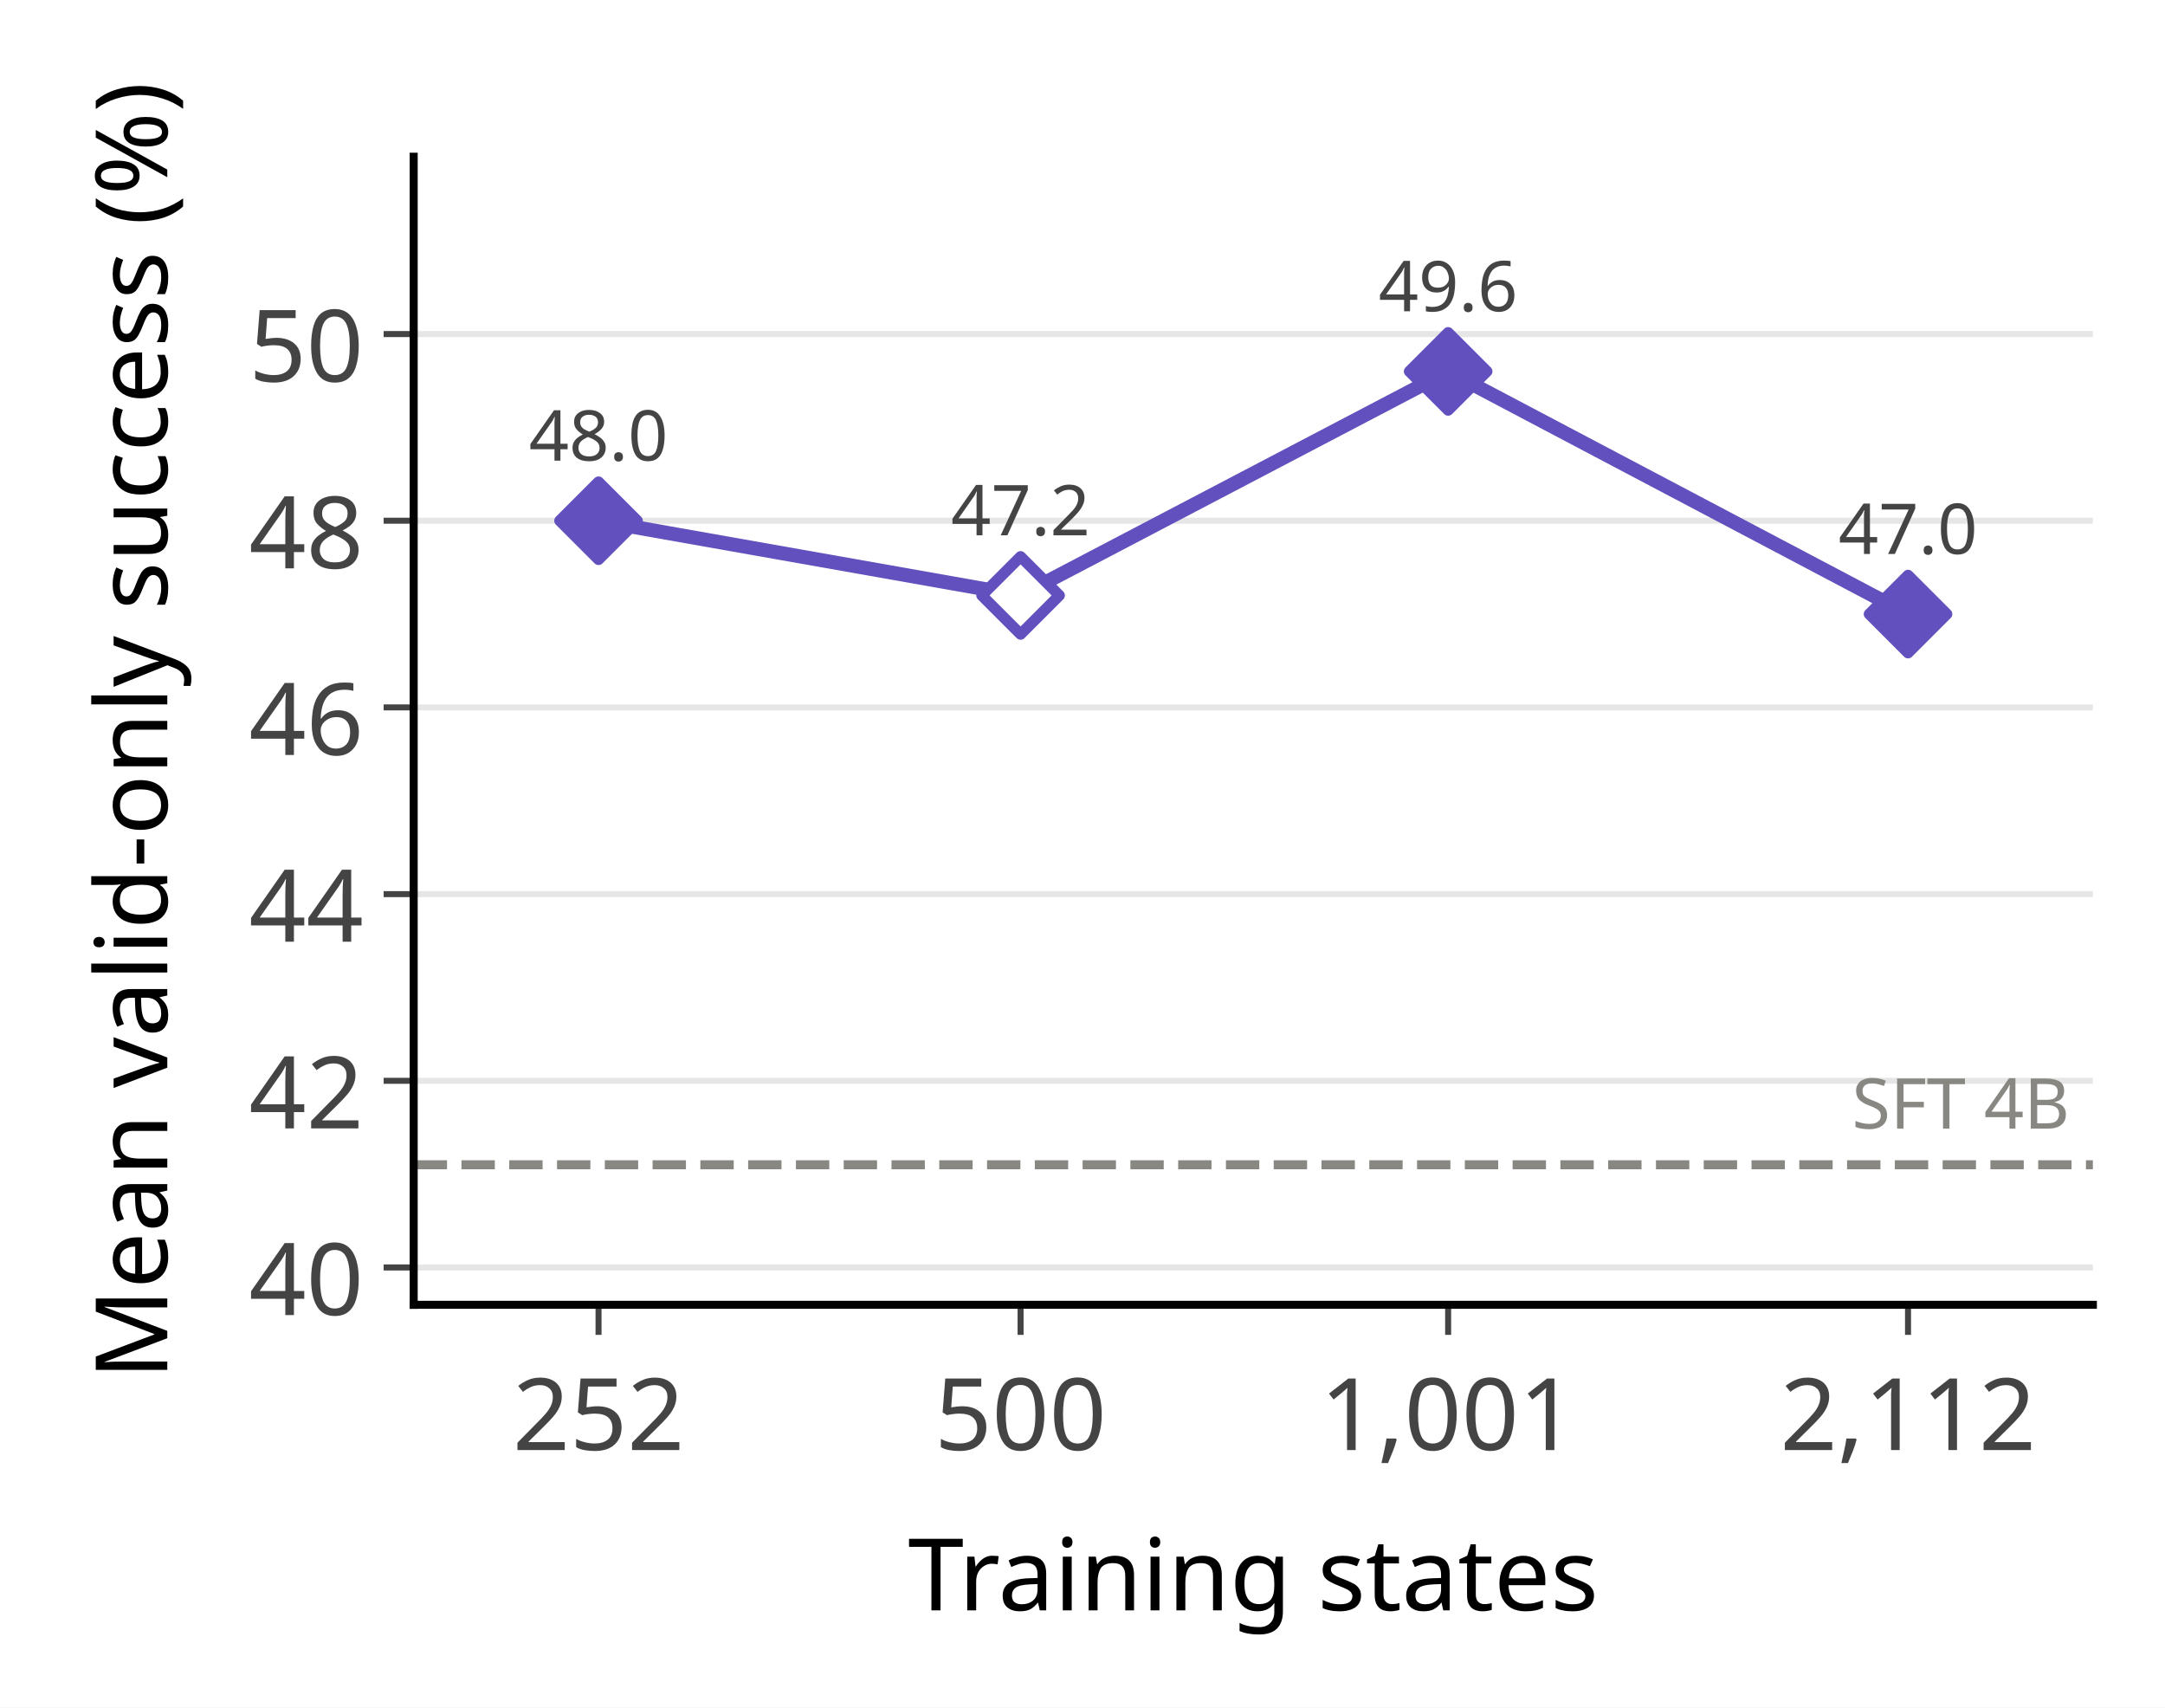
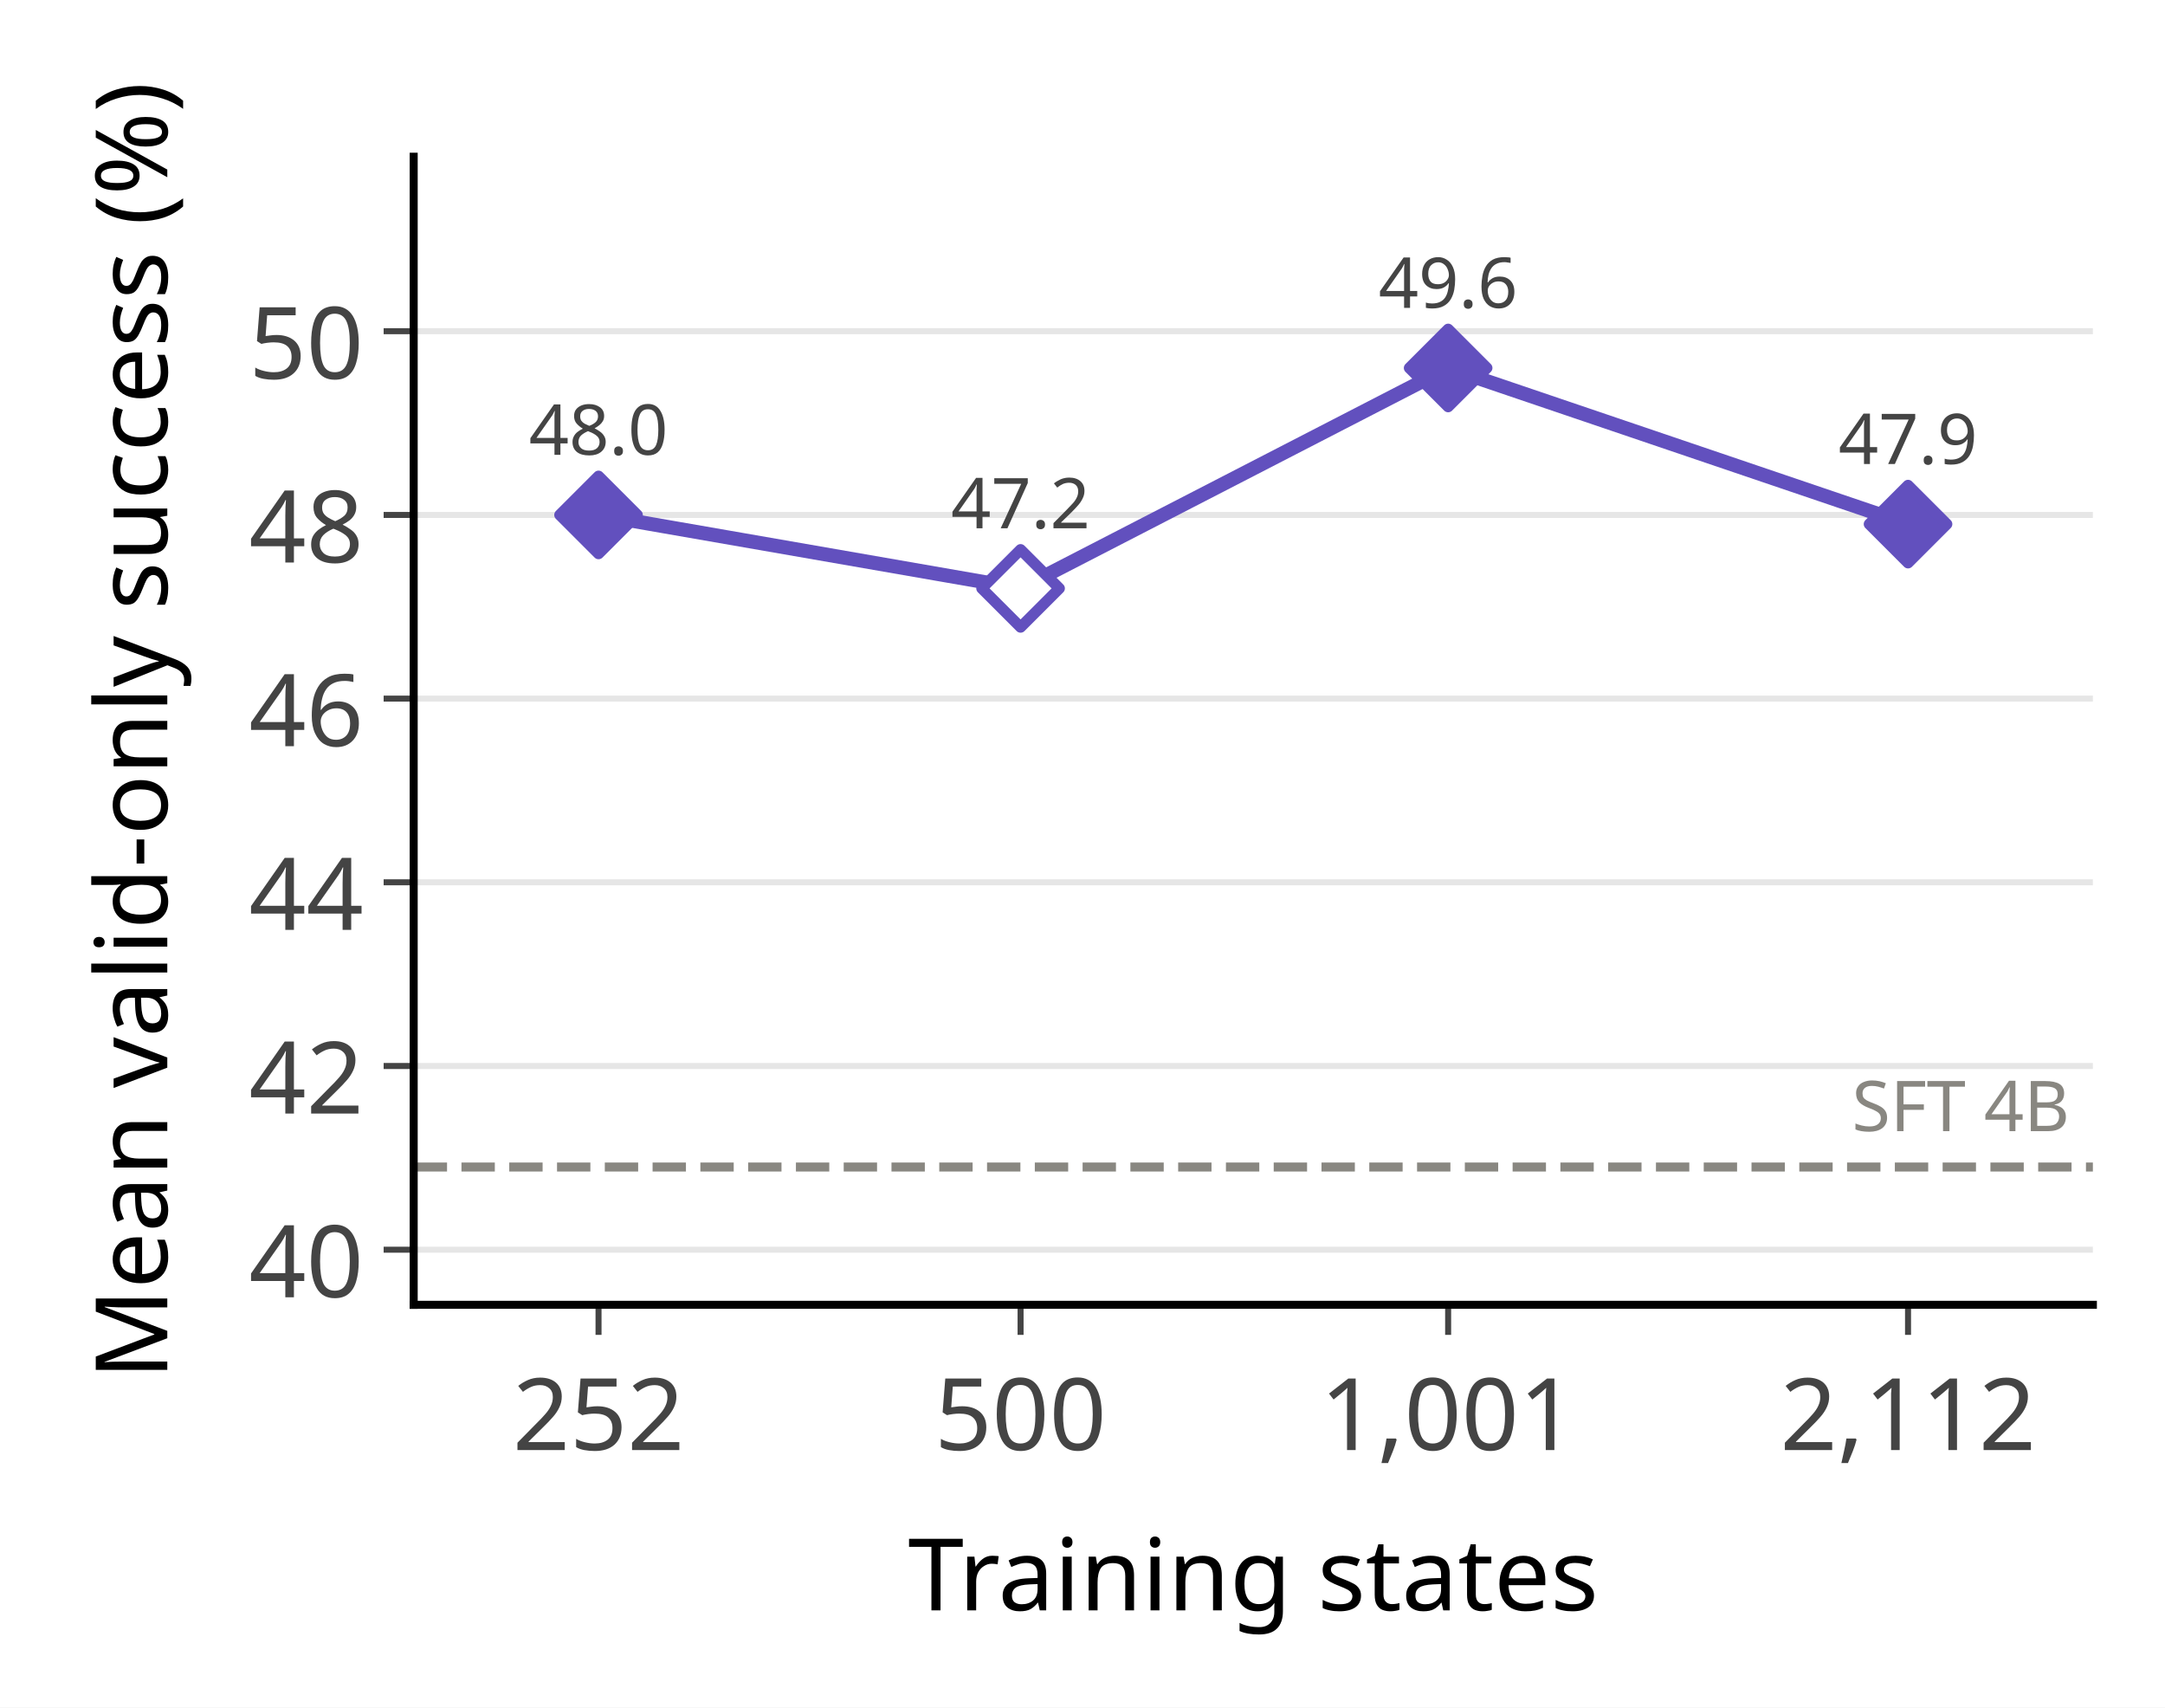
<svg xmlns="http://www.w3.org/2000/svg" xmlns:xlink="http://www.w3.org/1999/xlink" width="216.14pt" height="170.444pt" viewBox="0 0 216.14 170.444" version="1.1">
  <defs>
    <style type="text/css">*{stroke-linejoin: round; stroke-linecap: butt}</style>
  </defs>
  <g id="figure_1">
    <g id="patch_1">
      <path d="M 0 170.444  L 216.14 170.444  L 216.14 0  L 0 0  z " style="fill: #ffffff" />
    </g>
    <g id="axes_1">
      <g id="patch_2">
        <path d="M 41.3 130.244  L 208.94 130.244  L 208.94 15.644  L 41.3 15.644  z " style="fill: #ffffff" />
      </g>
      <g id="line2d_1">
-         <path d="M 41.3 116.268  L 208.94 116.268  " clip-path="url(#p0924d986ea)" style="fill: none; stroke-dasharray: 3.33,1.44; stroke-dashoffset: 0; stroke: #898781; stroke-width: 0.9" />
+         <path d="M 41.3 116.492  L 208.94 116.492  " clip-path="url(#pa1e14c7cb0)" style="fill: none; stroke-dasharray: 3.33,1.44; stroke-dashoffset: 0; stroke: #898781; stroke-width: 0.9" />
      </g>
      <g id="matplotlib.axis_1">
        <g id="xtick_1">
          <g id="line2d_2">
            <defs>
-               <path id="mf37c8686b8" d="M 0 0  L 0 3  " style="stroke: #444444; stroke-width: 0.6" />
+               <path id="mc368cfdb7c" d="M 0 0  L 0 3  " style="stroke: #444444; stroke-width: 0.6" />
            </defs>
            <g>
-               <use xlink:href="#mf37c8686b8" x="59.754" y="130.244" style="fill: #444444; stroke: #444444; stroke-width: 0.6" />
+               <use xlink:href="#mc368cfdb7c" x="59.754" y="130.244" style="fill: #444444; stroke: #444444; stroke-width: 0.6" />
            </g>
          </g>
          <g id="text_1">
            <text style="font-size: 10px; font-family: 'Albert Sans'; text-anchor: middle; fill: #444444" x="59.754" y="144.744" transform="rotate(-0 59.75429 144.7438)">252</text>
          </g>
        </g>
        <g id="xtick_2">
          <g id="line2d_3">
            <g>
-               <use xlink:href="#mf37c8686b8" x="101.888" y="130.244" style="fill: #444444; stroke: #444444; stroke-width: 0.6" />
+               <use xlink:href="#mc368cfdb7c" x="101.888" y="130.244" style="fill: #444444; stroke: #444444; stroke-width: 0.6" />
            </g>
          </g>
          <g id="text_2">
            <text style="font-size: 10px; font-family: 'Albert Sans'; text-anchor: middle; fill: #444444" x="101.888" y="144.744" transform="rotate(-0 101.8879 144.7438)">500</text>
          </g>
        </g>
        <g id="xtick_3">
          <g id="line2d_4">
            <g>
-               <use xlink:href="#mf37c8686b8" x="144.573" y="130.244" style="fill: #444444; stroke: #444444; stroke-width: 0.6" />
+               <use xlink:href="#mc368cfdb7c" x="144.573" y="130.244" style="fill: #444444; stroke: #444444; stroke-width: 0.6" />
            </g>
          </g>
          <g id="text_3">
            <text style="font-size: 10px; font-family: 'Albert Sans'; text-anchor: middle; fill: #444444" x="144.573" y="144.744" transform="rotate(-0 144.5729 144.7438)">1,001</text>
          </g>
        </g>
        <g id="xtick_4">
          <g id="line2d_5">
            <g>
-               <use xlink:href="#mf37c8686b8" x="190.486" y="130.244" style="fill: #444444; stroke: #444444; stroke-width: 0.6" />
+               <use xlink:href="#mc368cfdb7c" x="190.486" y="130.244" style="fill: #444444; stroke: #444444; stroke-width: 0.6" />
            </g>
          </g>
          <g id="text_4">
            <text style="font-size: 10px; font-family: 'Albert Sans'; text-anchor: middle; fill: #444444" x="190.486" y="144.744" transform="rotate(-0 190.4857 144.7438)">2,112</text>
          </g>
        </g>
        <g id="text_5">
          <text style="font-size: 10px; font-family: 'Albert Sans'; text-anchor: middle" x="125.12" y="160.744" transform="rotate(-0 125.12 160.7438)">Training states</text>
        </g>
      </g>
      <g id="matplotlib.axis_2">
        <g id="ytick_1">
          <g id="line2d_6">
-             <path d="M 41.3 126.517  L 208.94 126.517  " clip-path="url(#p0924d986ea)" style="fill: none; stroke: #e6e6e6; stroke-width: 0.6; stroke-linecap: square" />
+             <path d="M 41.3 124.743  L 208.94 124.743  " clip-path="url(#pa1e14c7cb0)" style="fill: none; stroke: #e6e6e6; stroke-width: 0.6; stroke-linecap: square" />
          </g>
          <g id="line2d_7">
            <defs>
-               <path id="m5310706ba2" d="M 0 0  L -3 0  " style="stroke: #444444; stroke-width: 0.6" />
+               <path id="m5e95247d9d" d="M 0 0  L -3 0  " style="stroke: #444444; stroke-width: 0.6" />
            </defs>
            <g>
-               <use xlink:href="#m5310706ba2" x="41.3" y="126.517" style="fill: #444444; stroke: #444444; stroke-width: 0.6" />
+               <use xlink:href="#m5e95247d9d" x="41.3" y="124.743" style="fill: #444444; stroke: #444444; stroke-width: 0.6" />
            </g>
          </g>
          <g id="text_6">
-             <text style="font-size: 10px; font-family: 'Albert Sans'; text-anchor: end; fill: #444444" x="36.3" y="131.267" transform="rotate(-0 36.3 131.2669)">40</text>
+             <text style="font-size: 10px; font-family: 'Albert Sans'; text-anchor: end; fill: #444444" x="36.3" y="129.493" transform="rotate(-0 36.3 129.493)">40</text>
          </g>
        </g>
        <g id="ytick_2">
          <g id="line2d_8">
-             <path d="M 41.3 107.883  L 208.94 107.883  " clip-path="url(#p0924d986ea)" style="fill: none; stroke: #e6e6e6; stroke-width: 0.6; stroke-linecap: square" />
+             <path d="M 41.3 106.407  L 208.94 106.407  " clip-path="url(#pa1e14c7cb0)" style="fill: none; stroke: #e6e6e6; stroke-width: 0.6; stroke-linecap: square" />
          </g>
          <g id="line2d_9">
            <g>
-               <use xlink:href="#m5310706ba2" x="41.3" y="107.883" style="fill: #444444; stroke: #444444; stroke-width: 0.6" />
+               <use xlink:href="#m5e95247d9d" x="41.3" y="106.407" style="fill: #444444; stroke: #444444; stroke-width: 0.6" />
            </g>
          </g>
          <g id="text_7">
-             <text style="font-size: 10px; font-family: 'Albert Sans'; text-anchor: end; fill: #444444" x="36.3" y="112.633" transform="rotate(-0 36.3 112.6328)">42</text>
+             <text style="font-size: 10px; font-family: 'Albert Sans'; text-anchor: end; fill: #444444" x="36.3" y="111.157" transform="rotate(-0 36.3 111.1569)">42</text>
          </g>
        </g>
        <g id="ytick_3">
          <g id="line2d_10">
-             <path d="M 41.3 89.249  L 208.94 89.249  " clip-path="url(#p0924d986ea)" style="fill: none; stroke: #e6e6e6; stroke-width: 0.6; stroke-linecap: square" />
+             <path d="M 41.3 88.071  L 208.94 88.071  " clip-path="url(#pa1e14c7cb0)" style="fill: none; stroke: #e6e6e6; stroke-width: 0.6; stroke-linecap: square" />
          </g>
          <g id="line2d_11">
            <g>
-               <use xlink:href="#m5310706ba2" x="41.3" y="89.249" style="fill: #444444; stroke: #444444; stroke-width: 0.6" />
+               <use xlink:href="#m5e95247d9d" x="41.3" y="88.071" style="fill: #444444; stroke: #444444; stroke-width: 0.6" />
            </g>
          </g>
          <g id="text_8">
-             <text style="font-size: 10px; font-family: 'Albert Sans'; text-anchor: end; fill: #444444" x="36.3" y="93.999" transform="rotate(-0 36.3 93.99863)">44</text>
+             <text style="font-size: 10px; font-family: 'Albert Sans'; text-anchor: end; fill: #444444" x="36.3" y="92.821" transform="rotate(-0 36.3 92.82095)">44</text>
          </g>
        </g>
        <g id="ytick_4">
          <g id="line2d_12">
-             <path d="M 41.3 70.614  L 208.94 70.614  " clip-path="url(#p0924d986ea)" style="fill: none; stroke: #e6e6e6; stroke-width: 0.6; stroke-linecap: square" />
+             <path d="M 41.3 69.735  L 208.94 69.735  " clip-path="url(#pa1e14c7cb0)" style="fill: none; stroke: #e6e6e6; stroke-width: 0.6; stroke-linecap: square" />
          </g>
          <g id="line2d_13">
            <g>
-               <use xlink:href="#m5310706ba2" x="41.3" y="70.614" style="fill: #444444; stroke: #444444; stroke-width: 0.6" />
+               <use xlink:href="#m5e95247d9d" x="41.3" y="69.735" style="fill: #444444; stroke: #444444; stroke-width: 0.6" />
            </g>
          </g>
          <g id="text_9">
-             <text style="font-size: 10px; font-family: 'Albert Sans'; text-anchor: end; fill: #444444" x="36.3" y="75.364" transform="rotate(-0 36.3 75.36448)">46</text>
+             <text style="font-size: 10px; font-family: 'Albert Sans'; text-anchor: end; fill: #444444" x="36.3" y="74.485" transform="rotate(-0 36.3 74.48495)">46</text>
          </g>
        </g>
        <g id="ytick_5">
          <g id="line2d_14">
-             <path d="M 41.3 51.98  L 208.94 51.98  " clip-path="url(#p0924d986ea)" style="fill: none; stroke: #e6e6e6; stroke-width: 0.6; stroke-linecap: square" />
+             <path d="M 41.3 51.399  L 208.94 51.399  " clip-path="url(#pa1e14c7cb0)" style="fill: none; stroke: #e6e6e6; stroke-width: 0.6; stroke-linecap: square" />
          </g>
          <g id="line2d_15">
            <g>
-               <use xlink:href="#m5310706ba2" x="41.3" y="51.98" style="fill: #444444; stroke: #444444; stroke-width: 0.6" />
+               <use xlink:href="#m5e95247d9d" x="41.3" y="51.399" style="fill: #444444; stroke: #444444; stroke-width: 0.6" />
            </g>
          </g>
          <g id="text_10">
-             <text style="font-size: 10px; font-family: 'Albert Sans'; text-anchor: end; fill: #444444" x="36.3" y="56.73" transform="rotate(-0 36.3 56.73033)">48</text>
+             <text style="font-size: 10px; font-family: 'Albert Sans'; text-anchor: end; fill: #444444" x="36.3" y="56.149" transform="rotate(-0 36.3 56.14895)">48</text>
          </g>
        </g>
        <g id="ytick_6">
          <g id="line2d_16">
-             <path d="M 41.3 33.346  L 208.94 33.346  " clip-path="url(#p0924d986ea)" style="fill: none; stroke: #e6e6e6; stroke-width: 0.6; stroke-linecap: square" />
+             <path d="M 41.3 33.063  L 208.94 33.063  " clip-path="url(#pa1e14c7cb0)" style="fill: none; stroke: #e6e6e6; stroke-width: 0.6; stroke-linecap: square" />
          </g>
          <g id="line2d_17">
            <g>
-               <use xlink:href="#m5310706ba2" x="41.3" y="33.346" style="fill: #444444; stroke: #444444; stroke-width: 0.6" />
+               <use xlink:href="#m5e95247d9d" x="41.3" y="33.063" style="fill: #444444; stroke: #444444; stroke-width: 0.6" />
            </g>
          </g>
          <g id="text_11">
-             <text style="font-size: 10px; font-family: 'Albert Sans'; text-anchor: end; fill: #444444" x="36.3" y="38.096" transform="rotate(-0 36.3 38.09619)">50</text>
+             <text style="font-size: 10px; font-family: 'Albert Sans'; text-anchor: end; fill: #444444" x="36.3" y="37.813" transform="rotate(-0 36.3 37.81295)">50</text>
          </g>
        </g>
        <g id="text_12">
          <text style="font-size: 10px; font-family: 'Albert Sans'; text-anchor: middle" x="16.7" y="72.944" transform="rotate(-90 16.7 72.94375)">Mean valid-only success (%)</text>
        </g>
      </g>
      <g id="line2d_18">
-         <path d="M 59.754 51.98  L 101.888 59.434  L 144.573 37.073  L 190.486 61.297  " clip-path="url(#p0924d986ea)" style="fill: none; stroke: #6250be; stroke-width: 1.4; stroke-linecap: square" />
+         <path d="M 59.754 51.399  L 101.888 58.733  L 144.573 36.73  L 190.486 52.316  " clip-path="url(#pa1e14c7cb0)" style="fill: none; stroke: #6250be; stroke-width: 1.4; stroke-linecap: square" />
      </g>
      <g id="patch_3">
        <path d="M 41.3 130.244  L 41.3 15.644  " style="fill: none; stroke: #000000; stroke-width: 0.8; stroke-linejoin: miter; stroke-linecap: square" />
      </g>
      <g id="patch_4">
        <path d="M 41.3 130.244  L 208.94 130.244  " style="fill: none; stroke: #000000; stroke-width: 0.8; stroke-linejoin: miter; stroke-linecap: square" />
      </g>
      <g id="PathCollection_1">
        <defs>
-           <path id="m7b2290045c" d="M -0 3.873  L 3.873 0  L 0 -3.873  L -3.873 -0  z " style="stroke: #6250be; stroke-width: 1.1" />
+           <path id="m9c9726b144" d="M -0 3.873  L 3.873 0  L 0 -3.873  L -3.873 -0  z " style="stroke: #6250be; stroke-width: 1.1" />
        </defs>
-         <g clip-path="url(#p0924d986ea)">
-           <use xlink:href="#m7b2290045c" x="59.754" y="51.98" style="fill: #6250be; stroke: #6250be; stroke-width: 1.1" />
+         <g clip-path="url(#pa1e14c7cb0)">
+           <use xlink:href="#m9c9726b144" x="59.754" y="51.399" style="fill: #6250be; stroke: #6250be; stroke-width: 1.1" />
        </g>
      </g>
      <g id="text_13">
-         <text style="font-size: 7px; font-family: 'Albert Sans'; text-anchor: middle; fill: #444444" x="59.754" y="45.98" transform="rotate(-0 59.75429 45.98033)">48.0</text>
+         <text style="font-size: 7px; font-family: 'Albert Sans'; text-anchor: middle; fill: #444444" x="59.754" y="45.399" transform="rotate(-0 59.75429 45.39895)">48.0</text>
      </g>
      <g id="PathCollection_2">
        <defs>
-           <path id="mfbf680e1de" d="M -0 3.873  L 3.873 0  L 0 -3.873  L -3.873 -0  z " style="stroke: #6250be; stroke-width: 1.1" />
+           <path id="m0ddb1d033f" d="M -0 3.873  L 3.873 0  L 0 -3.873  L -3.873 -0  z " style="stroke: #6250be; stroke-width: 1.1" />
        </defs>
-         <g clip-path="url(#p0924d986ea)">
-           <use xlink:href="#mfbf680e1de" x="101.888" y="59.434" style="fill: #ffffff; stroke: #6250be; stroke-width: 1.1" />
+         <g clip-path="url(#pa1e14c7cb0)">
+           <use xlink:href="#m0ddb1d033f" x="101.888" y="58.733" style="fill: #ffffff; stroke: #6250be; stroke-width: 1.1" />
        </g>
      </g>
      <g id="text_14">
-         <text style="font-size: 7px; font-family: 'Albert Sans'; text-anchor: middle; fill: #444444" x="101.888" y="53.434" transform="rotate(-0 101.8879 53.43399)">47.2</text>
+         <text style="font-size: 7px; font-family: 'Albert Sans'; text-anchor: middle; fill: #444444" x="101.888" y="52.733" transform="rotate(-0 101.8879 52.73335)">47.2</text>
      </g>
      <g id="PathCollection_3">
-         <g clip-path="url(#p0924d986ea)">
-           <use xlink:href="#m7b2290045c" x="144.573" y="37.073" style="fill: #6250be; stroke: #6250be; stroke-width: 1.1" />
+         <g clip-path="url(#pa1e14c7cb0)">
+           <use xlink:href="#m9c9726b144" x="144.573" y="36.73" style="fill: #6250be; stroke: #6250be; stroke-width: 1.1" />
        </g>
      </g>
      <g id="text_15">
-         <text style="font-size: 7px; font-family: 'Albert Sans'; text-anchor: middle; fill: #444444" x="144.573" y="31.073" transform="rotate(-0 144.5729 31.07302)">49.6</text>
+         <text style="font-size: 7px; font-family: 'Albert Sans'; text-anchor: middle; fill: #444444" x="144.573" y="30.73" transform="rotate(-0 144.5729 30.73015)">49.6</text>
      </g>
      <g id="PathCollection_4">
-         <g clip-path="url(#p0924d986ea)">
-           <use xlink:href="#m7b2290045c" x="190.486" y="61.297" style="fill: #6250be; stroke: #6250be; stroke-width: 1.1" />
+         <g clip-path="url(#pa1e14c7cb0)">
+           <use xlink:href="#m9c9726b144" x="190.486" y="52.316" style="fill: #6250be; stroke: #6250be; stroke-width: 1.1" />
        </g>
      </g>
      <g id="text_16">
-         <text style="font-size: 7px; font-family: 'Albert Sans'; text-anchor: middle; fill: #444444" x="190.486" y="55.297" transform="rotate(-0 190.4857 55.29741)">47.0</text>
+         <text style="font-size: 7px; font-family: 'Albert Sans'; text-anchor: middle; fill: #444444" x="190.486" y="46.316" transform="rotate(-0 190.4857 46.31575)">47.9</text>
      </g>
      <g id="text_17">
-         <text style="font-size: 7px; font-family: 'Albert Sans'; text-anchor: end; fill: #898781" x="206.619" y="112.655" transform="rotate(-0 206.6192 112.6547)">SFT 4B</text>
+         <text style="font-size: 7px; font-family: 'Albert Sans'; text-anchor: end; fill: #898781" x="206.619" y="112.908" transform="rotate(-0 206.6192 112.9082)">SFT 4B</text>
      </g>
    </g>
  </g>
  <defs>
-     <clipPath id="p0924d986ea">
+     <clipPath id="pa1e14c7cb0">
      <rect x="41.3" y="15.644" width="167.64" height="114.6" />
    </clipPath>
  </defs>
</svg>
